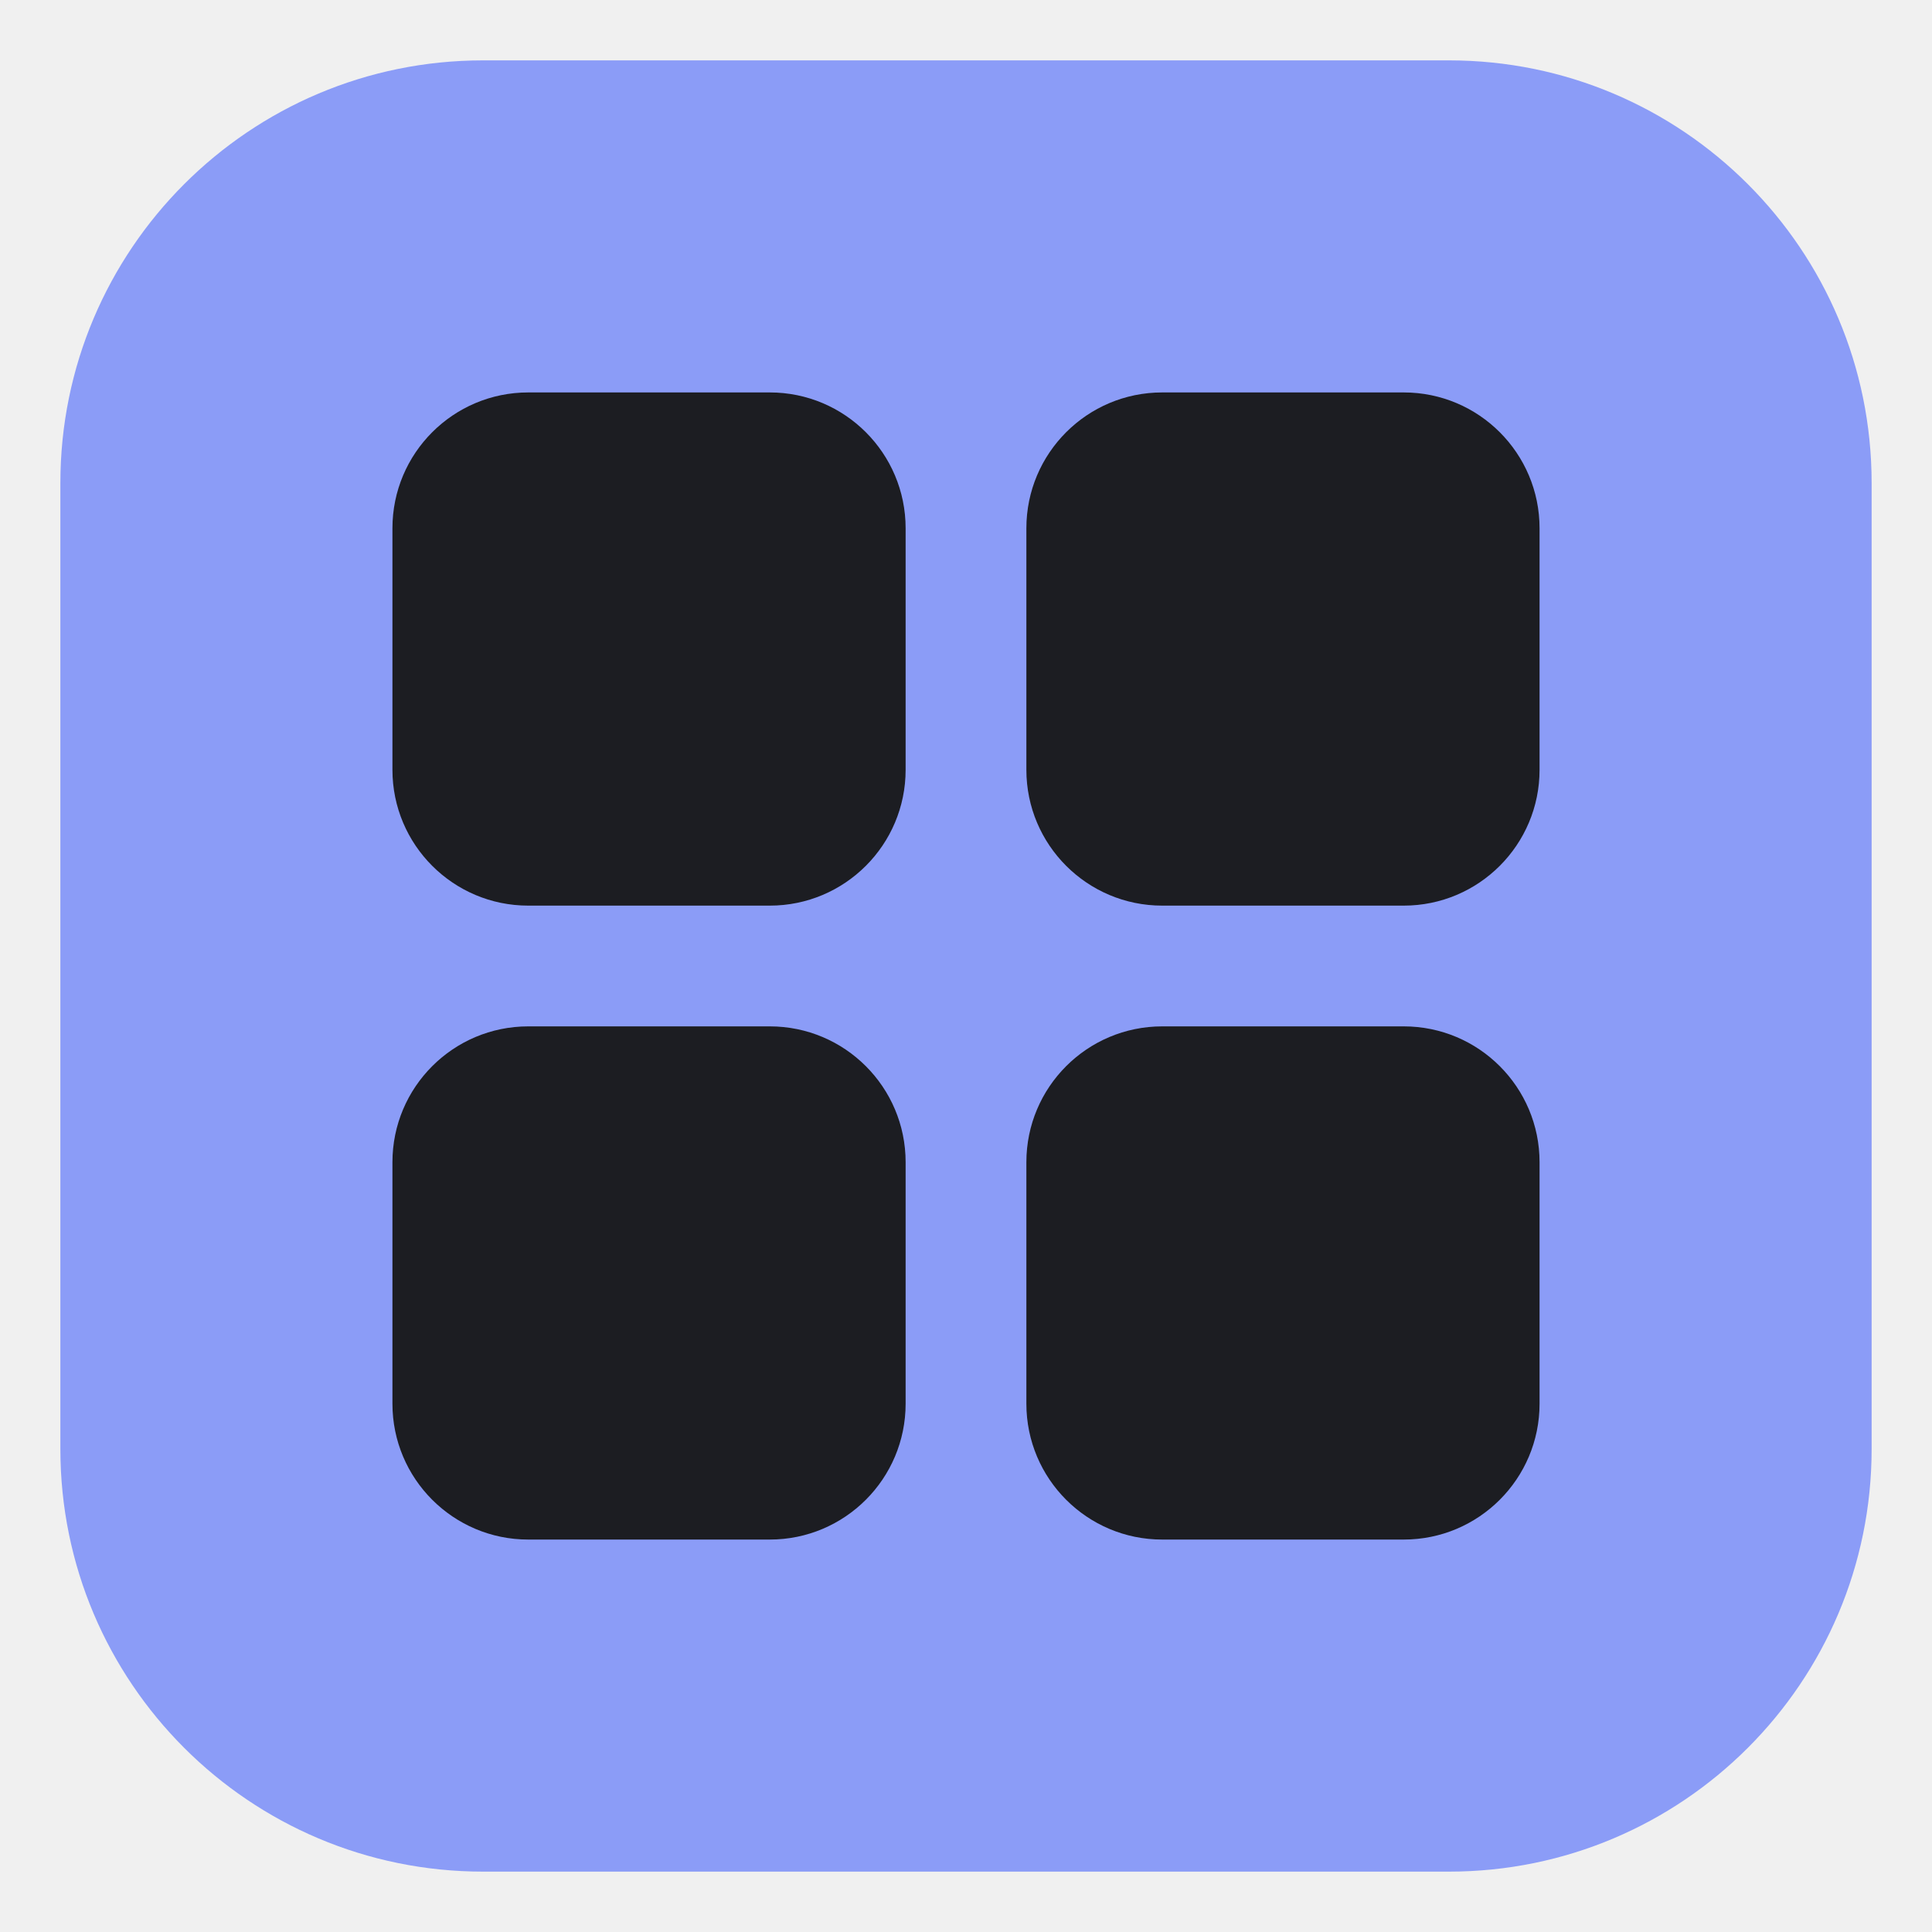
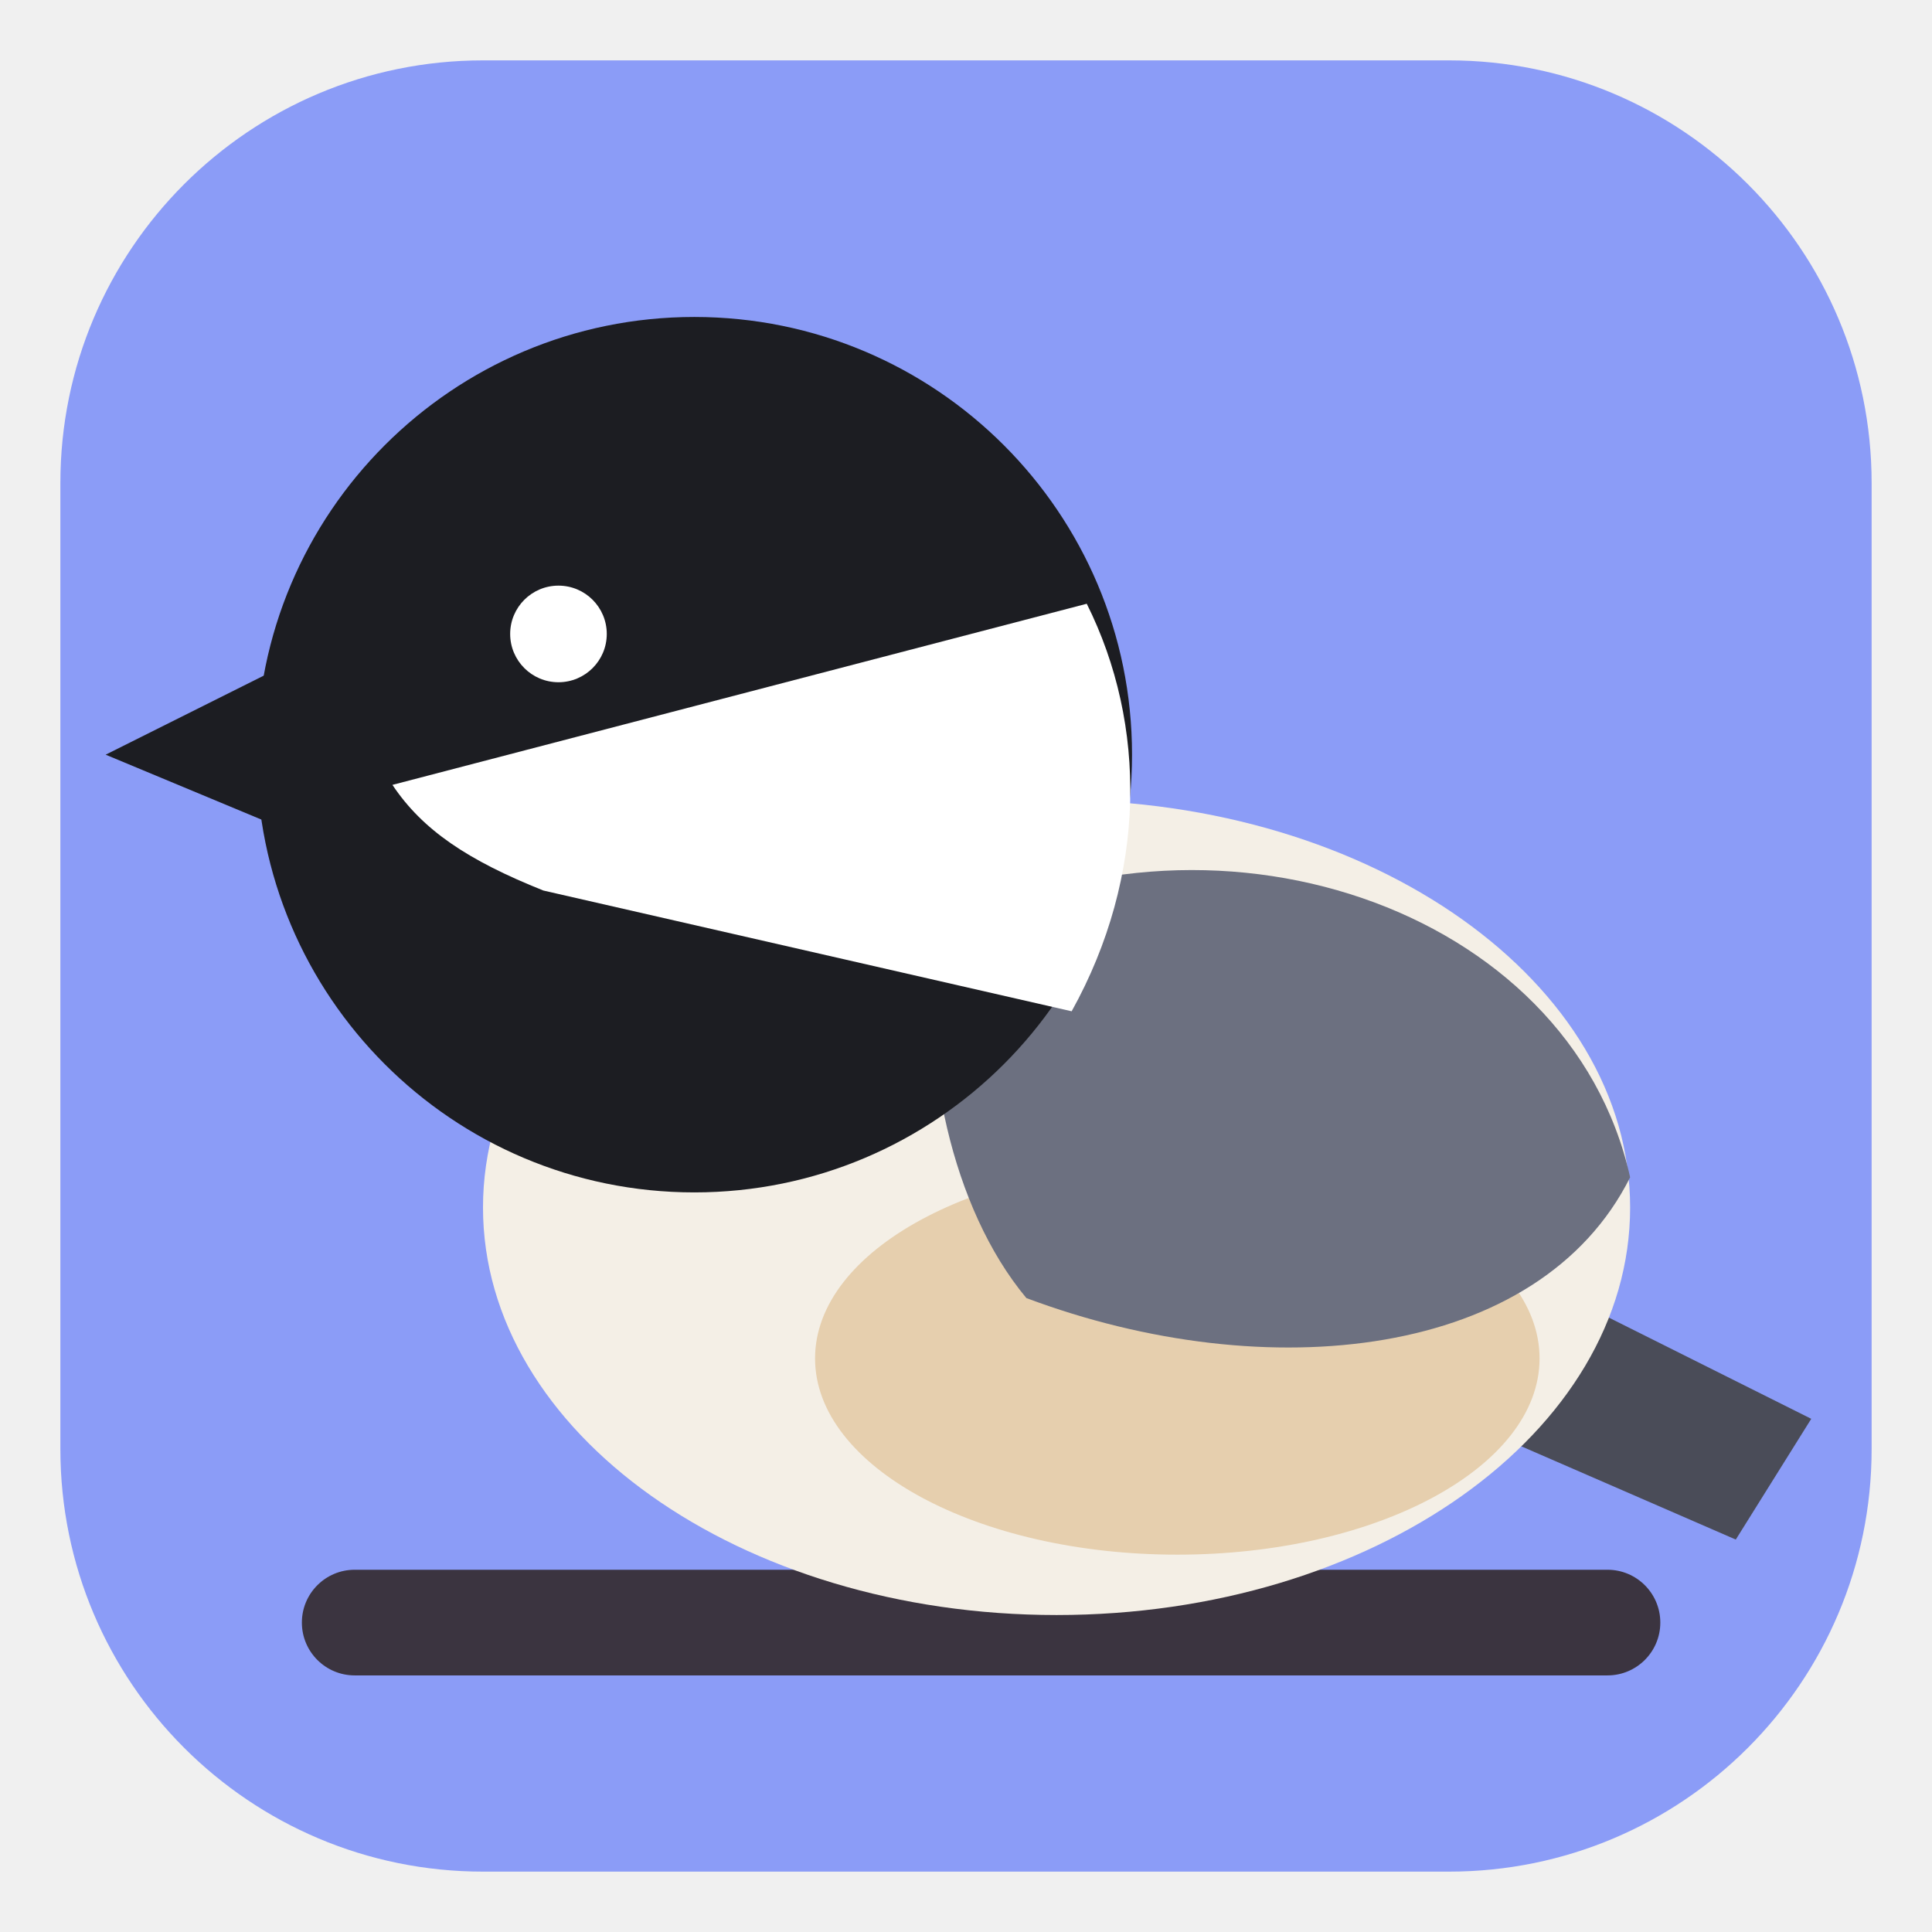
<svg xmlns="http://www.w3.org/2000/svg" viewBox="0 0 128 128">
  <rect x="4" y="4" width="120" height="120" rx="28" fill="#8b9cf7" />
-   <rect x="26" y="26" width="34" height="34" rx="9" fill="#1c1d22" />
-   <rect x="68" y="26" width="34" height="34" rx="9" fill="#1c1d22" />
-   <rect x="26" y="68" width="34" height="34" rx="9" fill="#1c1d22" />
-   <rect x="68" y="68" width="34" height="34" rx="9" fill="#1c1d22" />
+   <rect x="20" y="104" width="90" height="7" rx="3.5" fill="#3b3440" />
+   <path d="M96 82 L120 94 L115 102 L92 92 Z" fill="#4a4c58" />
+   <ellipse cx="70" cy="80" rx="38" ry="27" fill="#f4efe6" />
+   <ellipse cx="78" cy="90" rx="24" ry="13" fill="#e6cfae" />
+   <path d="M62 62 C80 52 104 60 108 78 C102 90 84 92 68 86 C63 80 61 70 62 62 Z" fill="#6c7080" />
+   <circle cx="46" cy="50" r="29" fill="#1c1d22" />
+   <path d="M26 52 L72 40 C76 48 76 58 71 67 L36 59 C31 57 28 55 26 52 Z" fill="#ffffff" />
+   <circle cx="37" cy="42" r="3.2" fill="#ffffff" />
+   <path d="M19 44 L7 50 L19 55 Z" fill="#1c1d22" />
</svg>
